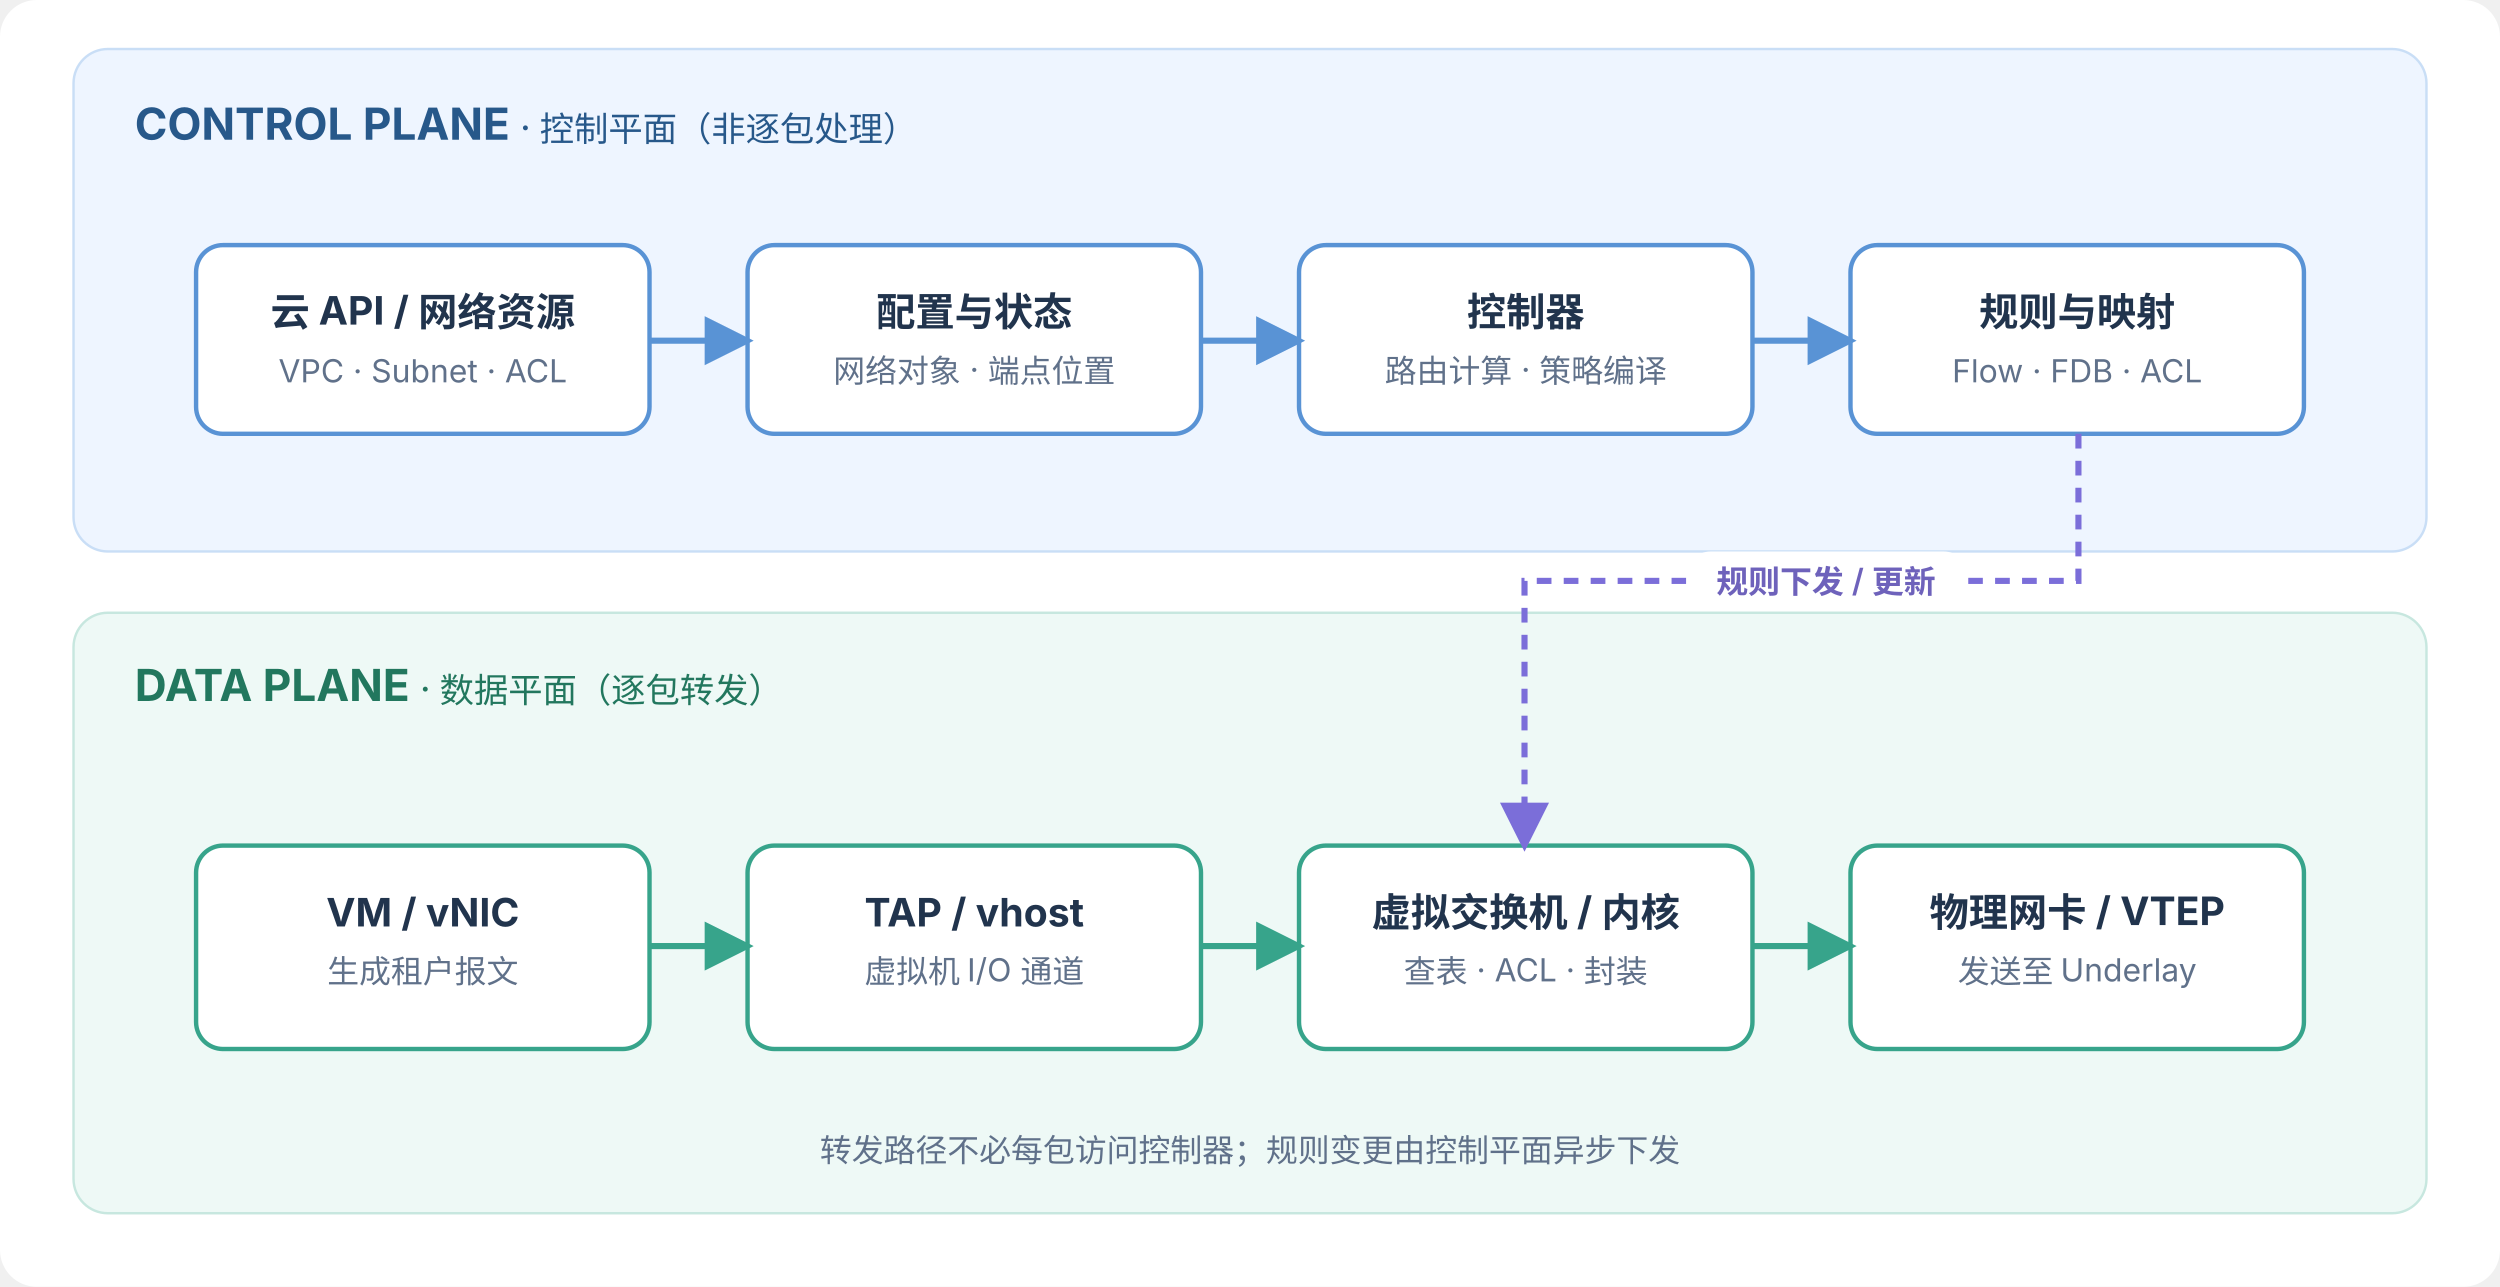
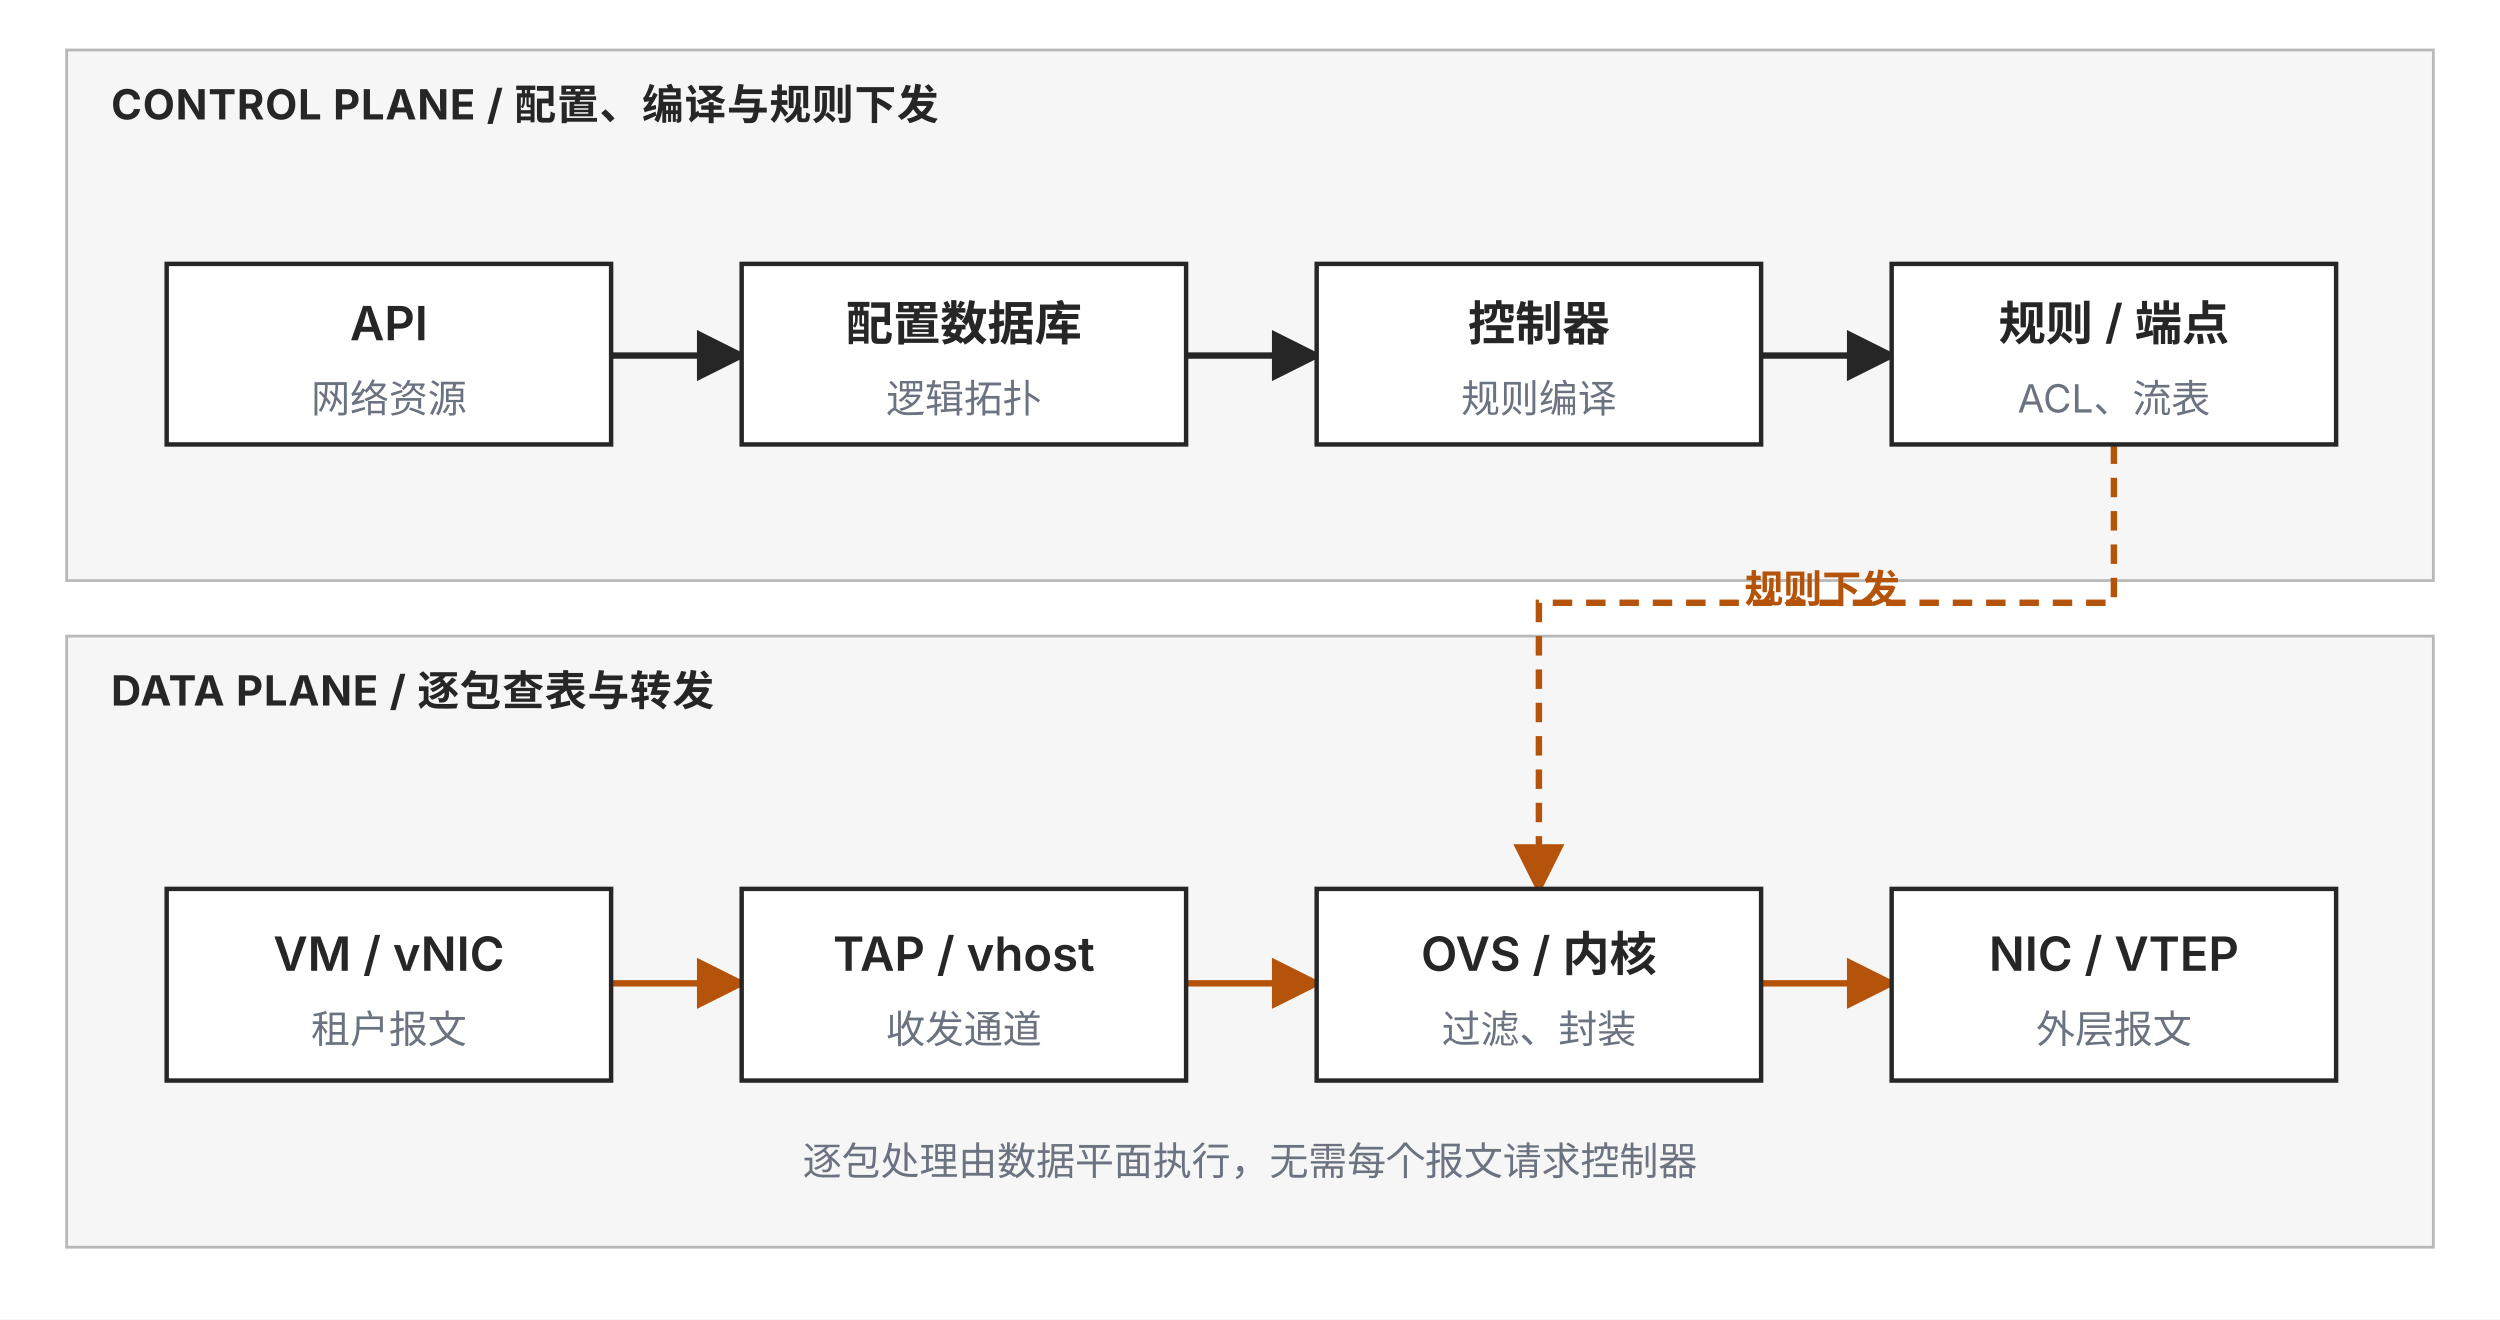
- <svg xmlns="http://www.w3.org/2000/svg" width="1020" height="525" viewBox="0 0 1020 525" role="img" aria-labelledby="title desc">
+ <svg xmlns="http://www.w3.org/2000/svg" width="900" height="475" viewBox="0 0 900 475" role="img" aria-label="控制平面与数据平面">
  <defs>
-     <marker id="blue" markerWidth="8" markerHeight="8" refX="7" refY="4" orient="auto">
-       <path d="M0 0 L8 4 L0 8Z" fill="#5993d5" />
+     <marker id="arrow-ink" markerWidth="8" markerHeight="8" refX="7" refY="4" orient="auto">
+       <path d="M0 0 L8 4 L0 8Z" fill="#262626" />
    </marker>
-     <marker id="green" markerWidth="8" markerHeight="8" refX="7" refY="4" orient="auto">
-       <path d="M0 0 L8 4 L0 8Z" fill="#37a48b" />
-     </marker>
-     <marker id="purple" markerWidth="8" markerHeight="8" refX="7" refY="4" orient="auto">
-       <path d="M0 0 L8 4 L0 8Z" fill="#7b6ed9" />
+     <marker id="arrow-accent" markerWidth="8" markerHeight="8" refX="7" refY="4" orient="auto">
+       <path d="M0 0 L8 4 L0 8Z" fill="#b45309" />
    </marker>
  </defs>
-   <style>text{font-family:Inter,-apple-system,BlinkMacSystemFont,"Noto Sans CJK SC","Microsoft YaHei",sans-serif}.heading{font-size:18px;font-weight:700}.label{font-size:16px;font-weight:650;fill:#21344d}.detail{font-size:13px;fill:#60718a}.tip{font-size:13px;fill:#6e62bb;font-weight:600}</style>
-   <rect width="1020" height="525" rx="15" fill="#fff" />
-   <rect x="30" y="20" width="960" height="205" rx="14" fill="#eef5ff" stroke="#c9def6" />
-   <text x="55" y="57" class="heading" fill="#27588a">CONTROL PLANE <tspan font-size="14" font-weight="500">· 控制平面（非逐包处理）</tspan>
-   </text>
-   <rect x="30" y="250" width="960" height="245" rx="14" fill="#eef9f6" stroke="#c7e7df" />
-   <text x="55" y="286" class="heading" fill="#22775e">DATA PLANE <tspan font-size="14" font-weight="500">· 数据平面（逐包转发）</tspan>
-   </text>
-   <rect x="80" y="100" width="185" height="77" rx="11" fill="#fff" stroke="#5993d5" stroke-width="1.8" />
-   <text x="172.5" y="133" class="label" text-anchor="middle">云 API / 网络资源</text>
-   <text x="172.5" y="156" class="detail" text-anchor="middle">VPC · Subnet · ACL</text>
-   <rect x="305" y="100" width="185" height="77" rx="11" fill="#fff" stroke="#5993d5" stroke-width="1.8" />
-   <text x="397.5" y="133" class="label" text-anchor="middle">配置与状态</text>
-   <text x="397.5" y="156" class="detail" text-anchor="middle">网络对象 · 端点位置</text>
-   <rect x="530" y="100" width="185" height="77" rx="11" fill="#fff" stroke="#5993d5" stroke-width="1.8" />
-   <text x="622.5" y="133" class="label" text-anchor="middle">控制器</text>
-   <text x="622.5" y="156" class="detail" text-anchor="middle">路由计算 · 策略编译</text>
-   <rect x="755" y="100" width="185" height="77" rx="11" fill="#fff" stroke="#5993d5" stroke-width="1.8" />
-   <text x="847.5" y="133" class="label" text-anchor="middle">规则与映射</text>
-   <text x="847.5" y="156" class="detail" text-anchor="middle">Flow · FDB · ACL</text>
-   <rect x="80" y="345" width="185" height="83" rx="11" fill="#fff" stroke="#37a48b" stroke-width="1.8" />
-   <text x="172.5" y="378" class="label" text-anchor="middle">VM / vNIC</text>
-   <text x="172.5" y="401" class="detail" text-anchor="middle">生成租户报文</text>
-   <rect x="305" y="345" width="185" height="83" rx="11" fill="#fff" stroke="#37a48b" stroke-width="1.8" />
-   <text x="397.5" y="378" class="label" text-anchor="middle">TAP / vhost</text>
-   <text x="397.5" y="401" class="detail" text-anchor="middle">虚拟机 I/O 通道</text>
-   <rect x="530" y="345" width="185" height="83" rx="11" fill="#fff" stroke="#37a48b" stroke-width="1.8" />
-   <text x="622.5" y="378" class="label" text-anchor="middle">虚拟交换机 / 内核</text>
-   <text x="622.5" y="401" class="detail" text-anchor="middle">查表 · ACL · 封装</text>
-   <rect x="755" y="345" width="185" height="83" rx="11" fill="#fff" stroke="#37a48b" stroke-width="1.8" />
-   <text x="847.5" y="378" class="label" text-anchor="middle">物理网卡 / VTEP</text>
-   <text x="847.5" y="401" class="detail" text-anchor="middle">发送至 Underlay</text>
-   <path d="M265 139 H305" fill="none" stroke="#5993d5" stroke-width="2.5" marker-end="url(#blue)" />
-   <path d="M490 139 H530" fill="none" stroke="#5993d5" stroke-width="2.5" marker-end="url(#blue)" />
-   <path d="M715 139 H755" fill="none" stroke="#5993d5" stroke-width="2.5" marker-end="url(#blue)" />
-   <path d="M265 386 H305" fill="none" stroke="#37a48b" stroke-width="2.5" marker-end="url(#green)" />
-   <path d="M490 386 H530" fill="none" stroke="#37a48b" stroke-width="2.5" marker-end="url(#green)" />
-   <path d="M715 386 H755" fill="none" stroke="#37a48b" stroke-width="2.5" marker-end="url(#green)" />
-   <path d="M848 177 V237 H622 V345" fill="none" stroke="#7b6ed9" stroke-width="2.5" stroke-dasharray="6 5" marker-end="url(#purple)" />
-   <rect x="688" y="225" width="115" height="24" rx="10" fill="#fff" />
-   <text x="745" y="242" text-anchor="middle" class="tip">规则下发 / 更新</text>
-   <text x="510" y="474" text-anchor="middle" class="detail">转发路径不必每包访问控制器；规则变更由控制平面异步下发</text>
+   <style>text{font-family:-apple-system,BlinkMacSystemFont,"Noto Sans SC","Microsoft YaHei",sans-serif}.title{font-size:17px;font-weight:600;fill:#262626}.sub{font-size:14px;fill:#6b7280}.section{font-size:15px;font-weight:700;fill:#262626;letter-spacing:.3px}.annotation{font-size:14px;fill:#6b7280}.annotation.important{fill:#b45309;font-weight:650}</style>
+   <rect x="0" y="0" width="900" height="475" fill="#fff" />
+   <rect x="24" y="18" width="852" height="191" fill="#f6f6f6" stroke="#b8b8b8" stroke-width="1" />
+   <text x="40" y="43" class="section">CONTROL PLANE  /  配置、编译与规则下发</text>
+   <rect x="24" y="229" width="852" height="220" fill="#f6f6f6" stroke="#b8b8b8" stroke-width="1" />
+   <text x="40" y="254" class="section">DATA PLANE  /  逐包查表与转发</text>
+   <path d="M220 128 L267 128" fill="none" stroke="#262626" stroke-width="2.3" marker-end="url(#arrow-ink)" />
+   <path d="M427 128 L474 128" fill="none" stroke="#262626" stroke-width="2.3" marker-end="url(#arrow-ink)" />
+   <path d="M634 128 L681 128" fill="none" stroke="#262626" stroke-width="2.3" marker-end="url(#arrow-ink)" />
+   <path d="M220 354 L267 354" fill="none" stroke="#b45309" stroke-width="2.3" marker-end="url(#arrow-accent)" />
+   <path d="M427 354 L474 354" fill="none" stroke="#b45309" stroke-width="2.3" marker-end="url(#arrow-accent)" />
+   <path d="M634 354 L681 354" fill="none" stroke="#b45309" stroke-width="2.3" marker-end="url(#arrow-accent)" />
+   <path d="M761 160 L761 217 L554 217 L554 320" fill="none" stroke="#b45309" stroke-width="2.3" stroke-dasharray="7 5" marker-end="url(#arrow-accent)" />
+   <rect x="60" y="95" width="160" height="65" fill="#fff" stroke="#262626" stroke-width="1.6" />
+   <text x="140" y="122.5" text-anchor="middle" class="title">API</text>
+   <text x="140" y="148.5" text-anchor="middle" class="sub">网络资源</text>
+   <rect x="267" y="95" width="160" height="65" fill="#fff" stroke="#262626" stroke-width="1.6" />
+   <text x="347" y="122.5" text-anchor="middle" class="title">配置数据库</text>
+   <text x="347" y="148.5" text-anchor="middle" class="sub">逻辑拓扑</text>
+   <rect x="474" y="95" width="160" height="65" fill="#fff" stroke="#262626" stroke-width="1.6" />
+   <text x="554" y="122.5" text-anchor="middle" class="title">控制器</text>
+   <text x="554" y="148.5" text-anchor="middle" class="sub">规则编译</text>
+   <rect x="681" y="95" width="160" height="65" fill="#fff" stroke="#262626" stroke-width="1.6" />
+   <text x="761" y="122.5" text-anchor="middle" class="title">规则 / 端点</text>
+   <text x="761" y="148.5" text-anchor="middle" class="sub">ACL、流表</text>
+   <rect x="60" y="320" width="160" height="69" fill="#fff" stroke="#262626" stroke-width="1.6" />
+   <text x="140" y="349.5" text-anchor="middle" class="title">VM / vNIC</text>
+   <text x="140" y="375.5" text-anchor="middle" class="sub">租户报文</text>
+   <rect x="267" y="320" width="160" height="69" fill="#fff" stroke="#262626" stroke-width="1.6" />
+   <text x="347" y="349.5" text-anchor="middle" class="title">TAP / vhost</text>
+   <text x="347" y="375.5" text-anchor="middle" class="sub">收发通道</text>
+   <rect x="474" y="320" width="160" height="69" fill="#fff" stroke="#262626" stroke-width="1.6" />
+   <text x="554" y="349.5" text-anchor="middle" class="title">OVS / 内核</text>
+   <text x="554" y="375.5" text-anchor="middle" class="sub">过滤、封装</text>
+   <rect x="681" y="320" width="160" height="69" fill="#fff" stroke="#262626" stroke-width="1.6" />
+   <text x="761" y="349.5" text-anchor="middle" class="title">NIC / VTEP</text>
+   <text x="761" y="375.5" text-anchor="middle" class="sub">外层报文</text>
+   <text x="656" y="217" class="annotation important" font-size="14" text-anchor="middle">规则下发</text>
+   <text x="450" y="423" class="annotation" font-size="14" text-anchor="middle">逐包处理由数据平面执行，无需每个报文请求控制器</text>
</svg>
